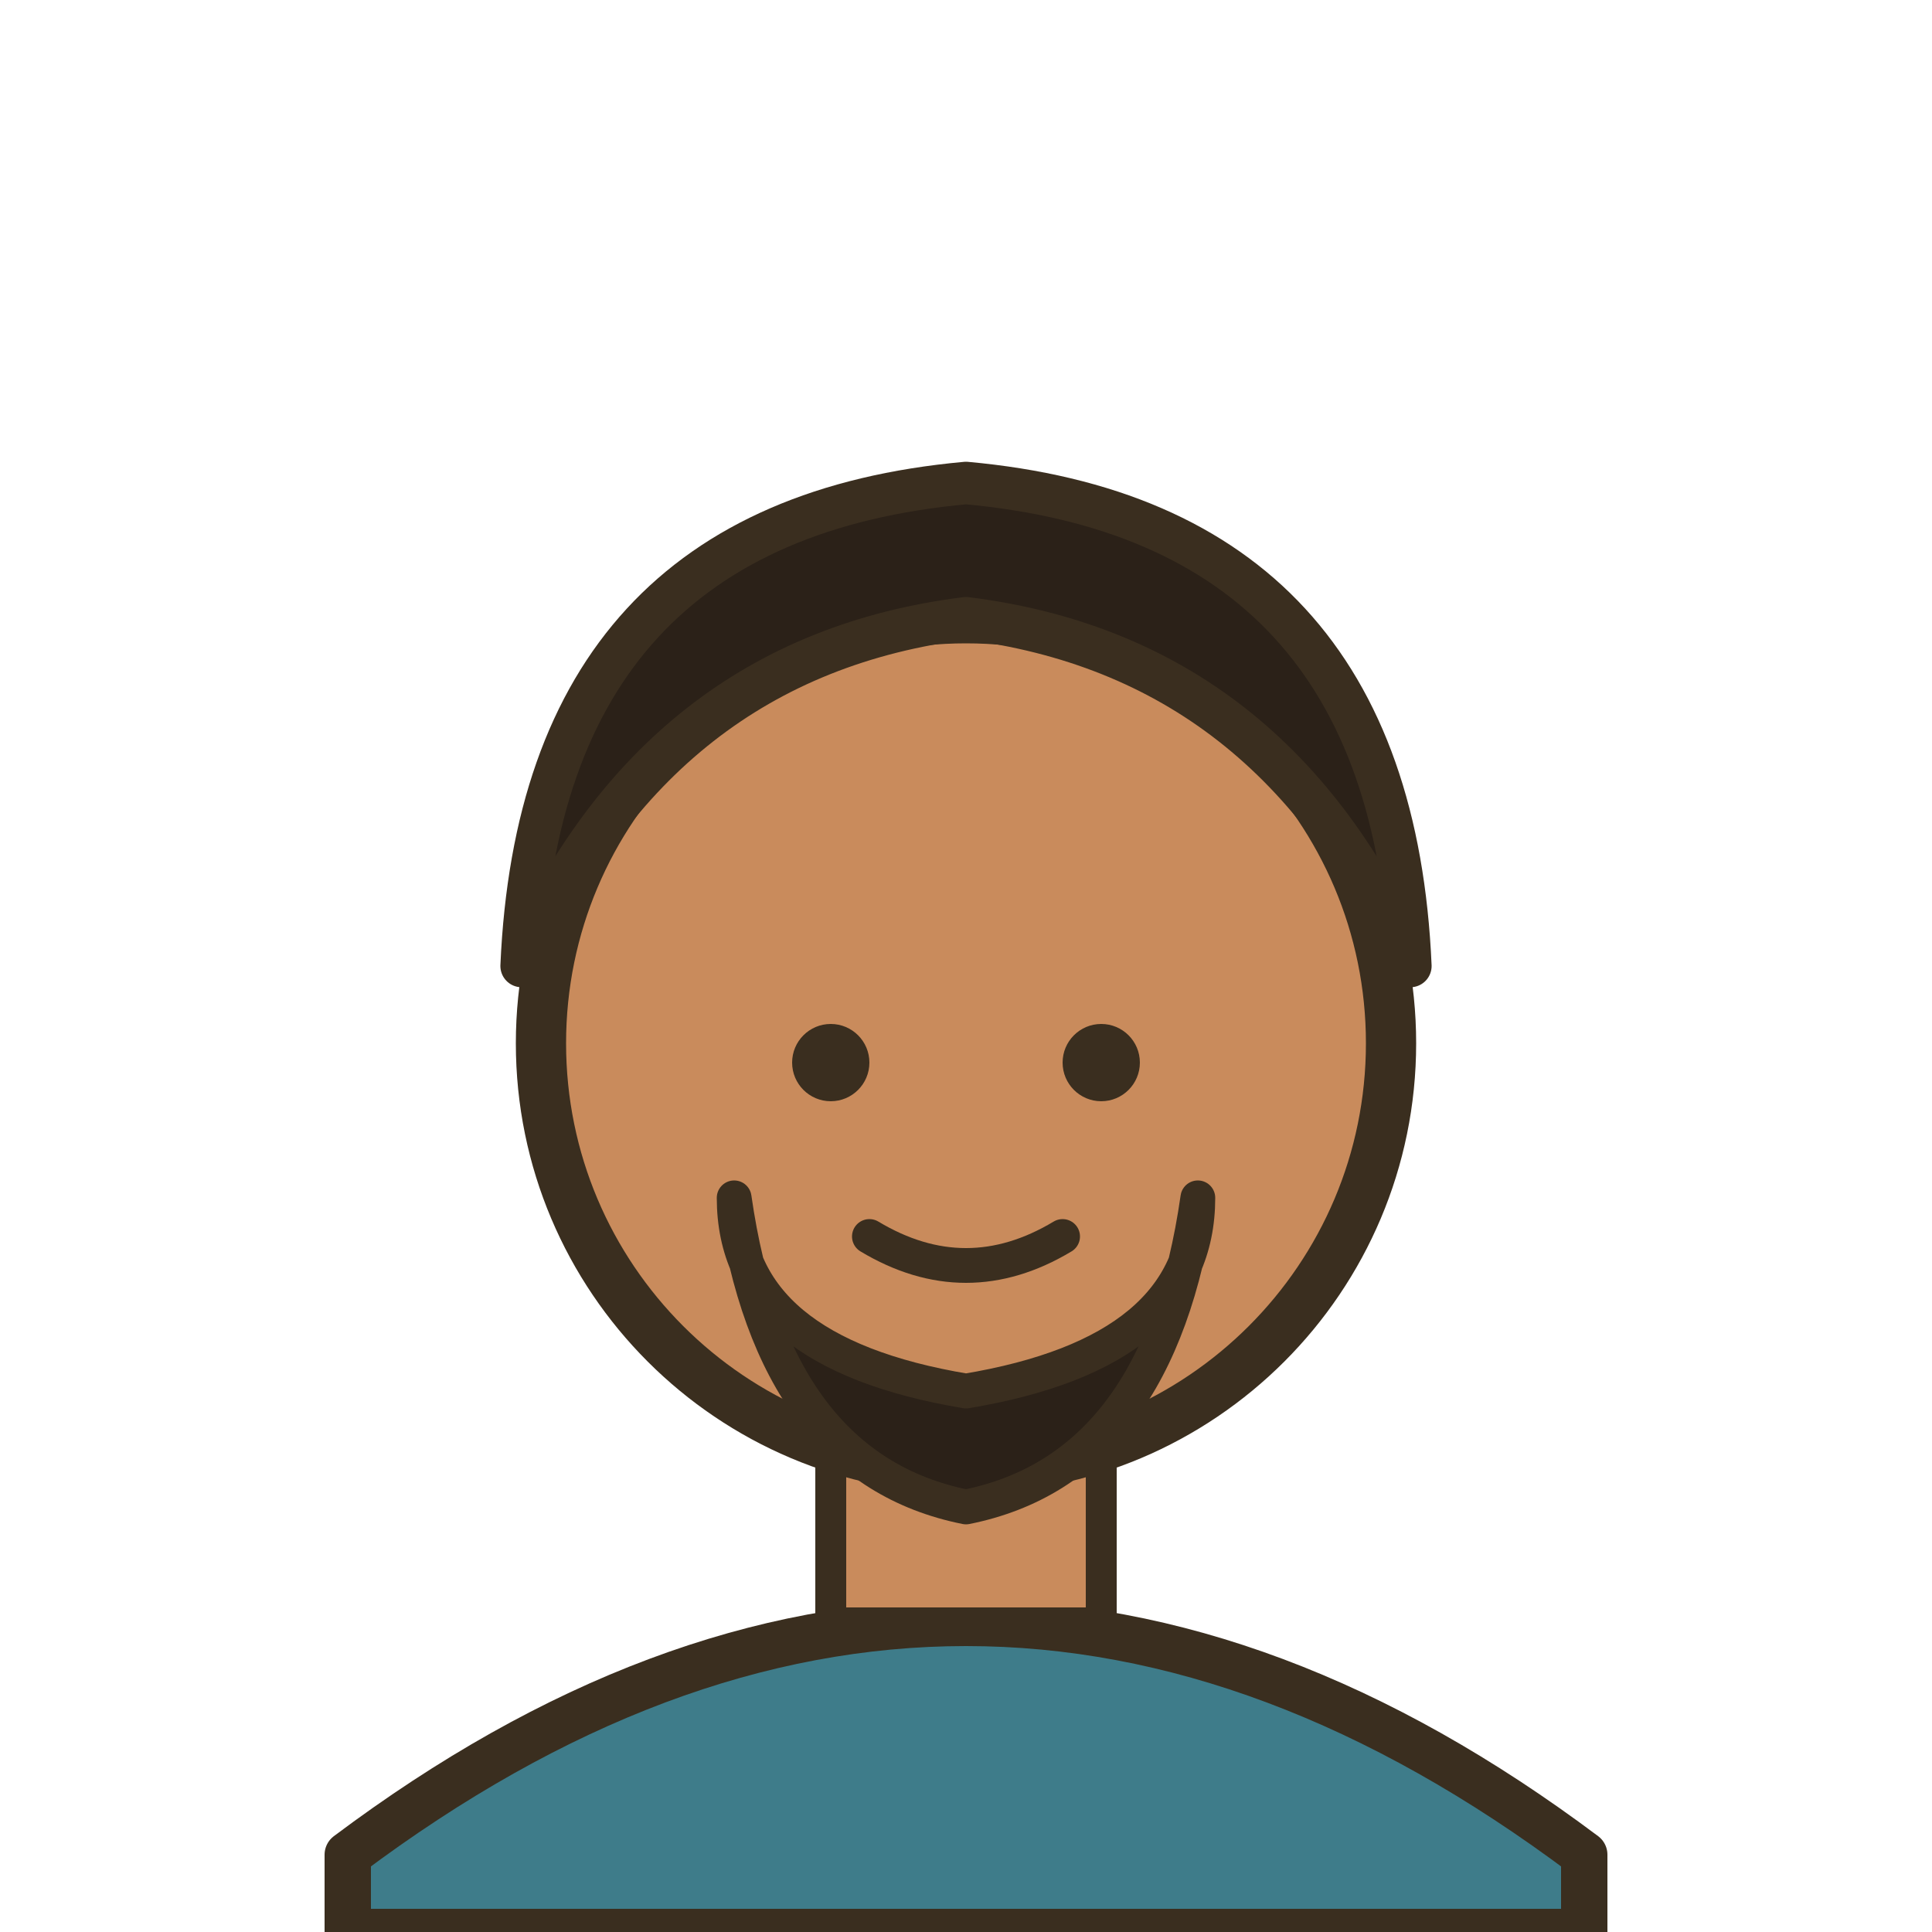
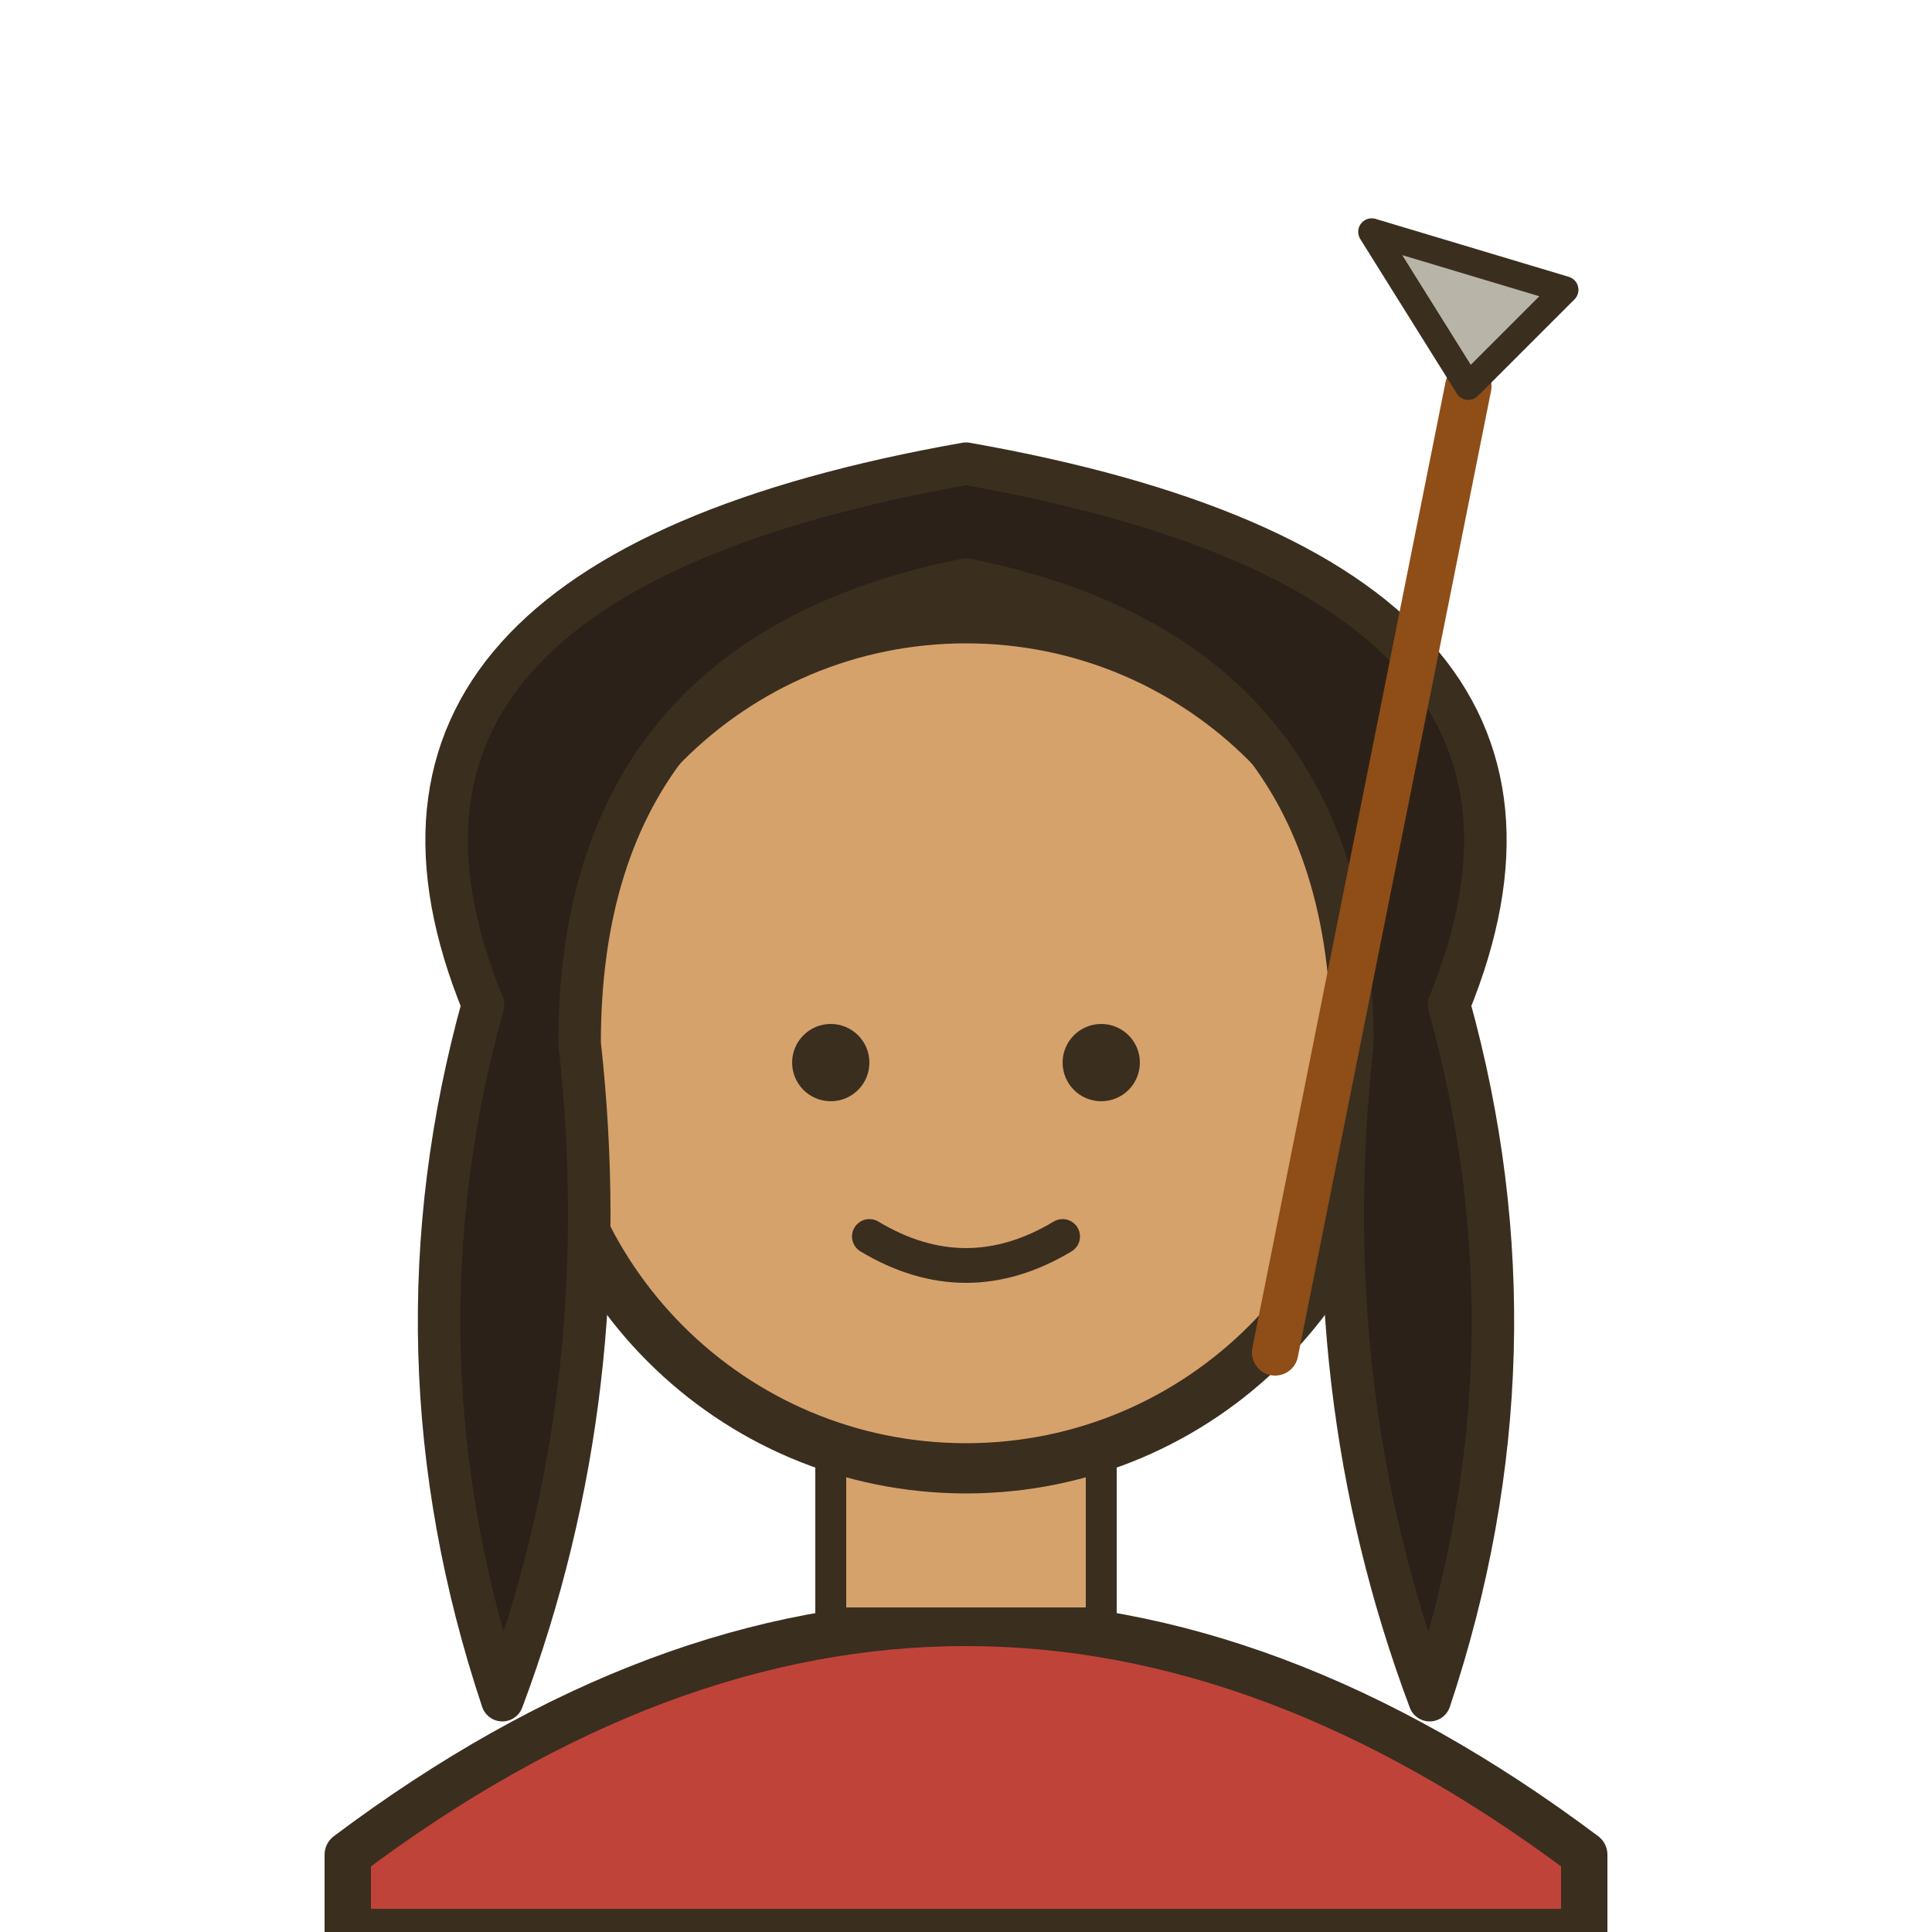
<svg xmlns="http://www.w3.org/2000/svg" viewBox="0 0 100 100" width="100" height="100" preserveAspectRatio="none">
-   <path d="M 18 96 Q 50 72 82 96 L 82 100 L 18 100 Z" fill="#3E7C8A" stroke="#3A2E1F" stroke-width="2.4" stroke-linejoin="round" />
-   <rect x="43" y="68" width="14" height="16" fill="#C98B5C" stroke="#3A2E1F" stroke-width="1.6" />
-   <circle cx="50" cy="54" r="22" fill="#C98B5C" stroke="#3A2E1F" stroke-width="2.6" />
-   <path d="M 38 62 Q 40 76 50 78 Q 60 76 62 62 Q 62 70 50 72 Q 38 70 38 62 Z" fill="#2B2118" stroke="#3A2E1F" stroke-width="1.8" stroke-linejoin="round" />
-   <path d="M 27 50 Q 28 27 50 25 Q 72 27 73 50 Q 66 34 50 32 Q 34 34 27 50 Z" fill="#2B2118" stroke="#3A2E1F" stroke-width="2.2" stroke-linejoin="round" />
+   <path d="M 18 96 Q 50 72 82 96 L 82 100 L 18 100 Z" fill="#C0433A" stroke="#3A2E1F" stroke-width="2.4" stroke-linejoin="round" />
+   <rect x="43" y="68" width="14" height="16" fill="#D6A26B" stroke="#3A2E1F" stroke-width="1.6" />
+   <circle cx="50" cy="54" r="22" fill="#D6A26B" stroke="#3A2E1F" stroke-width="2.6" />
+   <path d="M 25 52 Q 16 30 50 24 Q 84 30 75 52 Q 80 70 74 88 Q 68 72 70 54 Q 70 34 50 30 Q 30 34 30 54 Q 32 72 26 88 Q 20 70 25 52 Z" fill="#2B2118" stroke="#3A2E1F" stroke-width="2.2" stroke-linejoin="round" />
  <circle cx="43" cy="55" r="2" fill="#3A2E1F" />
  <circle cx="57" cy="55" r="2" fill="#3A2E1F" />
  <path d="M 45 64 Q 50 67 55 64" stroke="#3A2E1F" stroke-width="1.8" fill="none" stroke-linecap="round" />
+   <line x1="76" y1="20" x2="66" y2="70" stroke="#8F4E17" stroke-width="2.4" stroke-linecap="round" />
+   <path d="M 76 20 L 71 12 L 81 15 Z" fill="#B9B4A8" stroke="#3A2E1F" stroke-width="1.4" stroke-linejoin="round" />
</svg>
